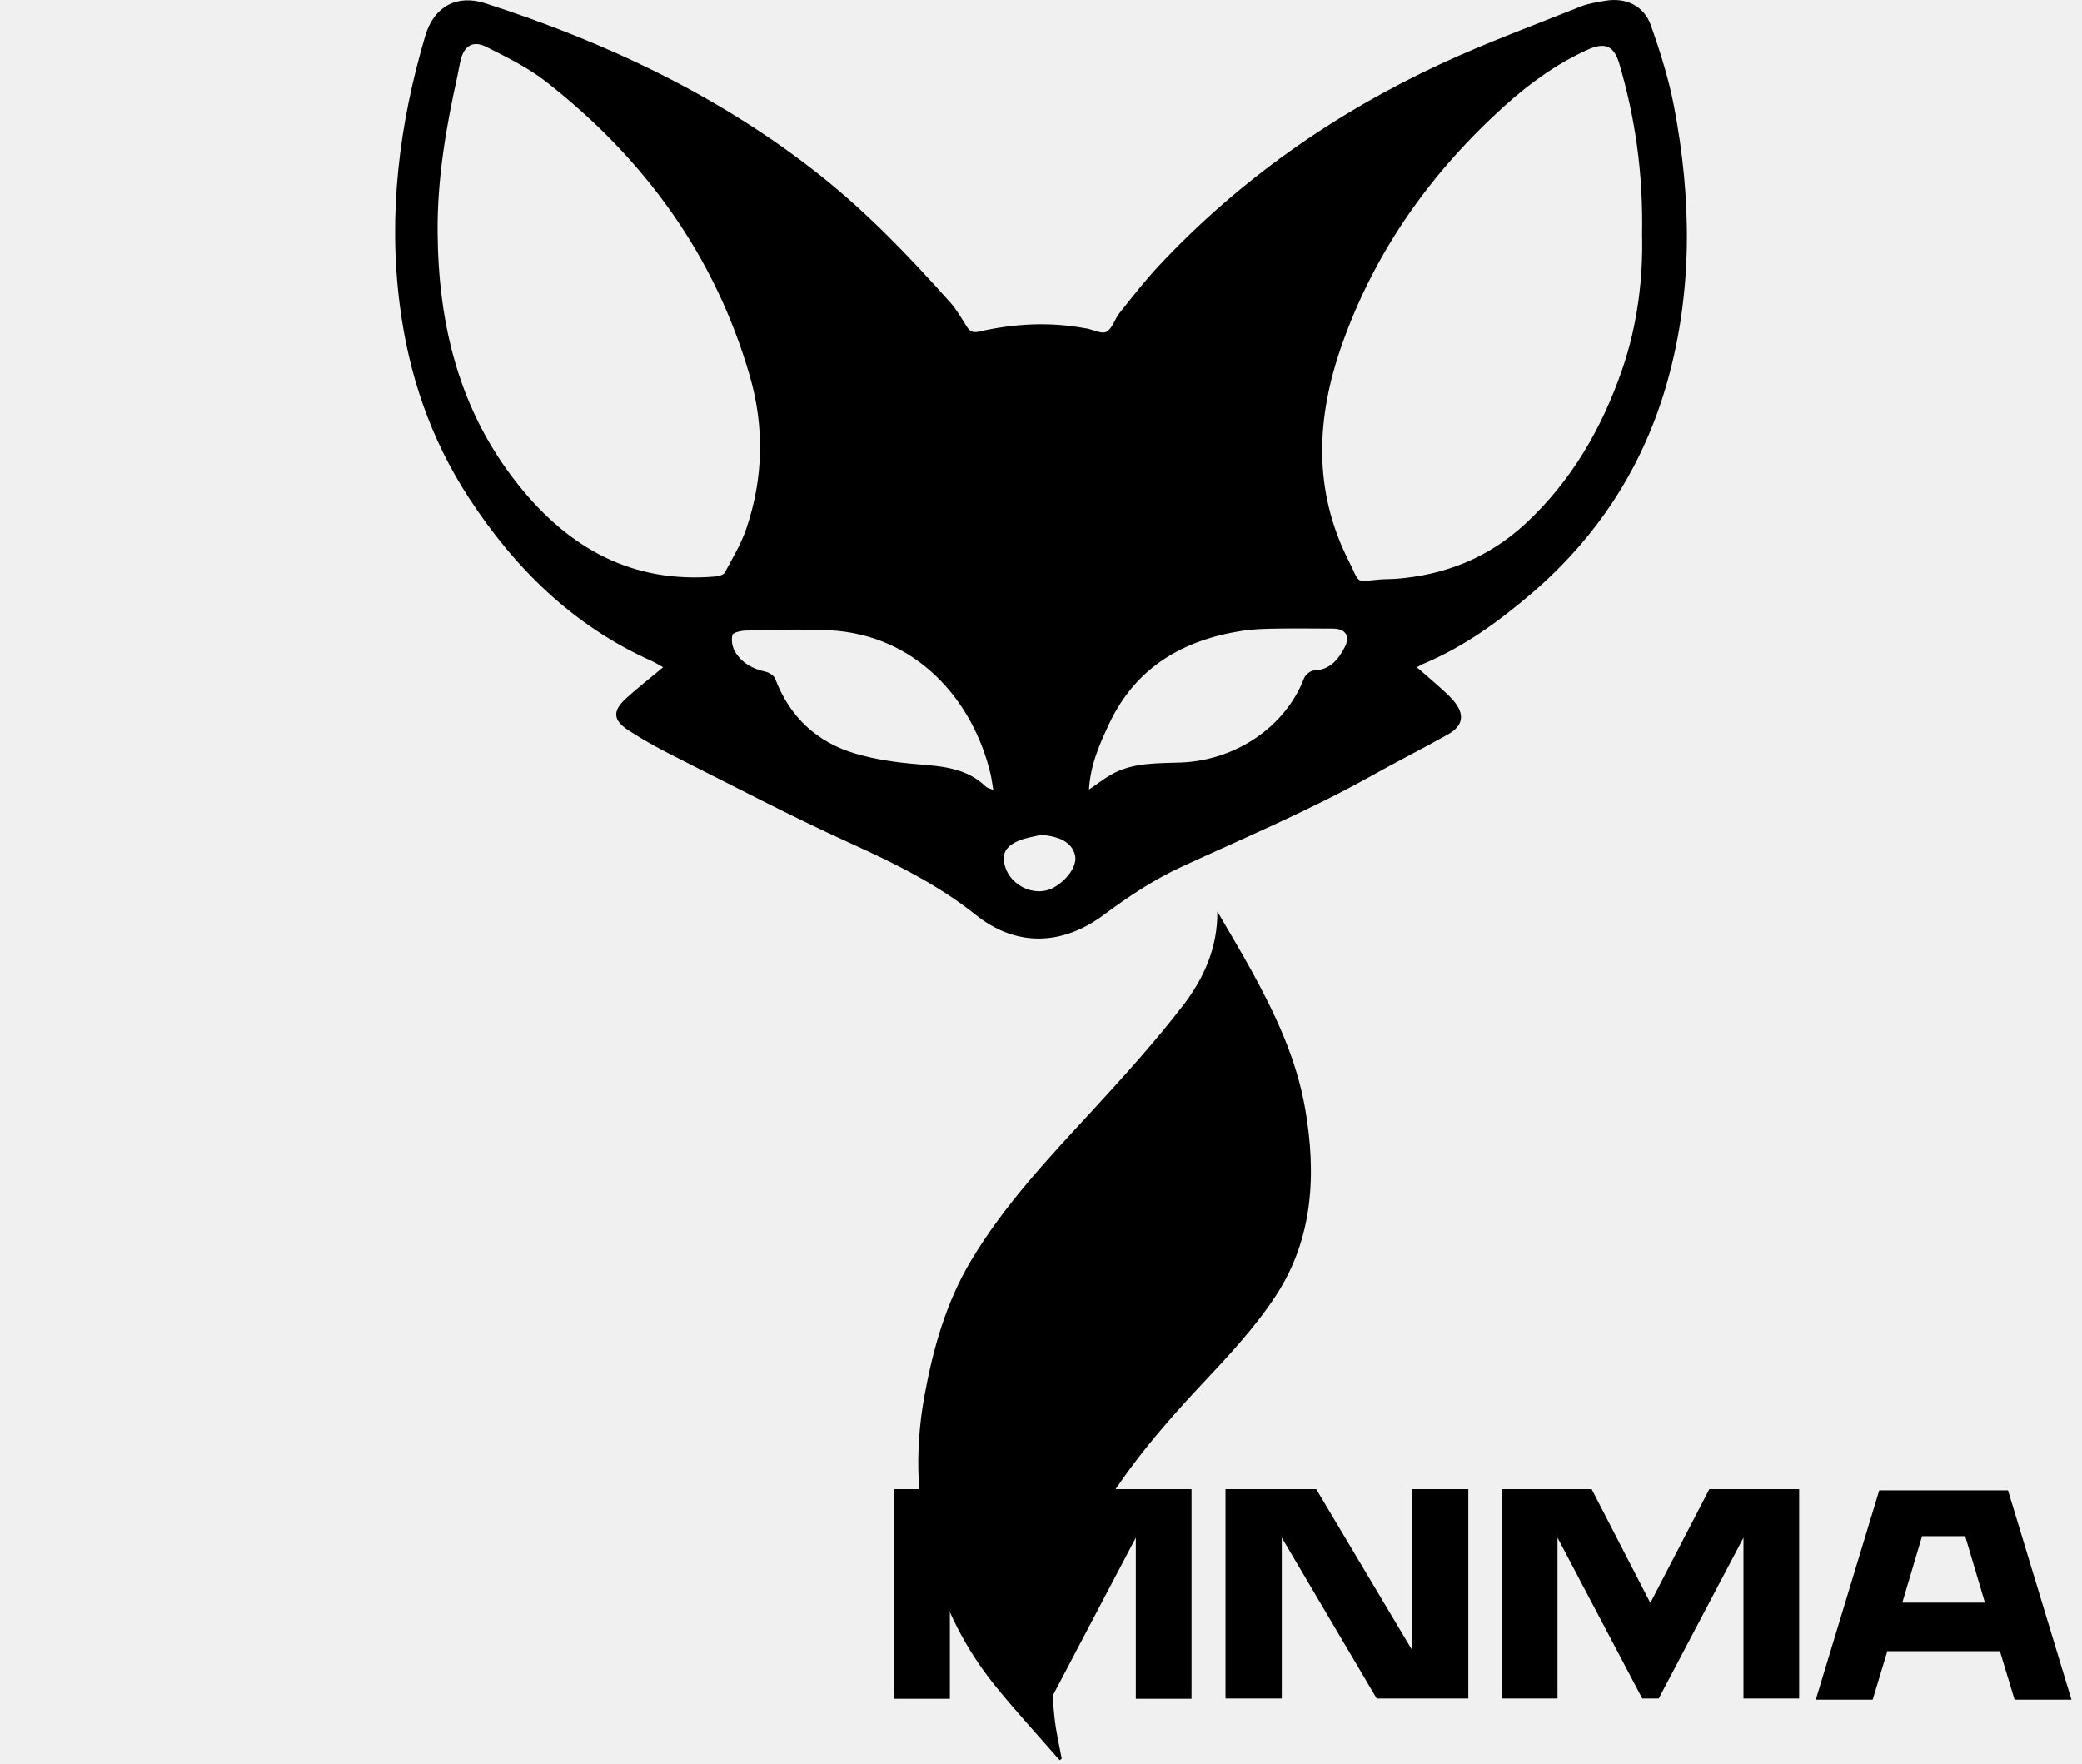
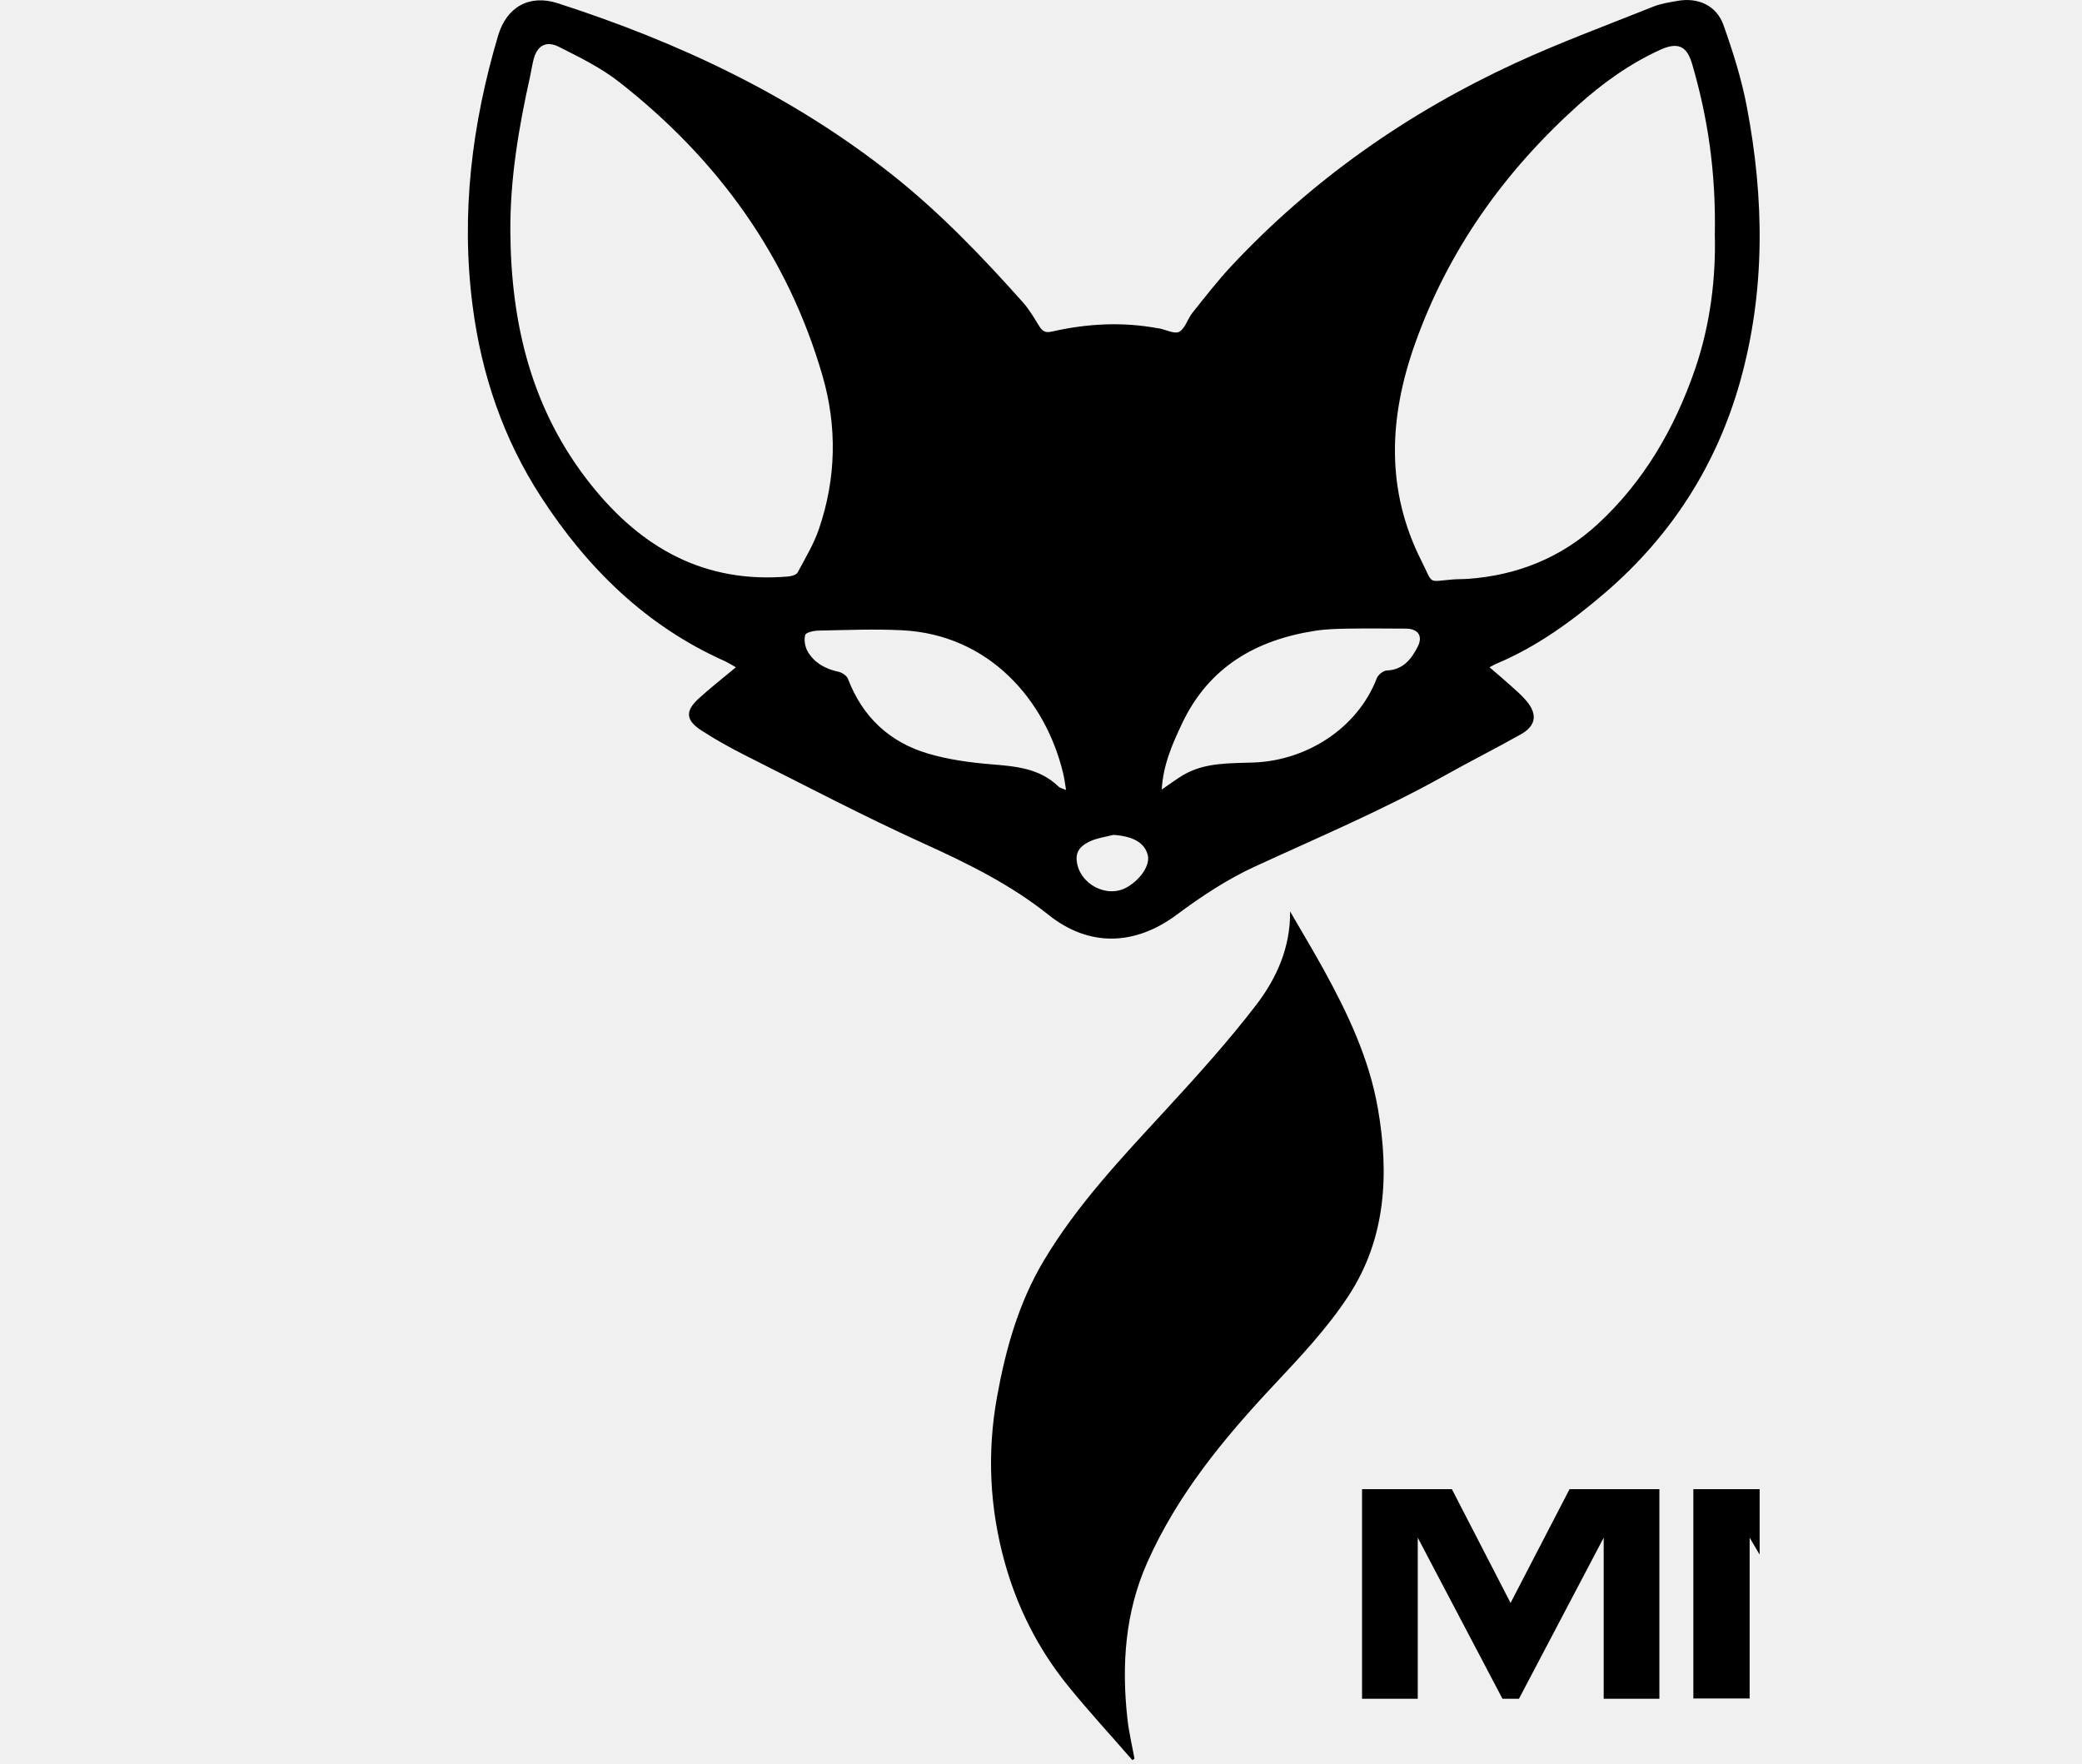
<svg xmlns="http://www.w3.org/2000/svg" width="445" height="377" viewBox="0 0 445 377" fill="none">
-   <g clip-path="url(#clip0_8_27)" transform="translate(84.45, 0)">
+   <g clip-path="url(#clip0_8_27)" transform="translate(100, 0)">
    <path d="M273.36 22.81C272.24 16.9 270.4 11.08 268.39 5.4C266.9 1.17 262.93 -0.61 258.54 0.19C256.82 0.5 255.04 0.75 253.44 1.39C243.48 5.38 233.38 9.09 223.65 13.59C200.81 24.16 180.49 38.39 163.24 56.8C160.26 59.99 157.58 63.46 154.85 66.87C153.82 68.17 153.33 70.18 152.05 70.9C151.07 71.45 149.24 70.48 147.78 70.19C147.71 70.17 147.62 70.19 147.55 70.17C139.92 68.74 132.33 69.15 124.81 70.87C123.42 71.19 122.79 70.78 122.13 69.71C121.03 67.96 119.99 66.13 118.62 64.6C109.98 54.91 101.02 45.55 90.81 37.44C69.37 20.43 45.07 9.04 19.21 0.69C13.18 -1.25 8.29 1.44 6.46 7.62C0.87 26.49 -1.53 45.67 1.01 65.33C2.91 80.08 7.59 93.82 15.7 106.3C25.58 121.48 38.09 133.77 54.85 141.27C55.69 141.65 56.47 142.16 57.29 142.61C54.54 144.91 51.86 146.99 49.36 149.27C46.42 151.93 46.54 153.93 49.91 156.11C52.9 158.05 56.04 159.8 59.23 161.41C71.88 167.76 84.42 174.37 97.3 180.21C106.77 184.51 115.97 189.02 124.13 195.54C132.79 202.45 142.61 202.13 151.53 195.48C156.74 191.6 162.27 187.94 168.15 185.23C181.73 178.98 195.5 173.16 208.59 165.86C214 162.83 219.55 160.03 224.96 157C228.31 155.14 228.7 152.69 226.23 149.77C225.21 148.56 223.98 147.52 222.81 146.46C221.46 145.24 220.06 144.07 218.37 142.61C219.09 142.23 219.41 142.03 219.76 141.88C228.45 138.24 235.92 132.81 243.05 126.7C257.25 114.5 266.93 99.36 271.94 81.5C277.36 62.16 277.11 42.44 273.36 22.81ZM68.47 123.21C50.69 124.73 37.19 117.23 26.32 103.6C13.62 87.68 9.21 69.27 9.08 49.43C9.01 38.22 10.87 27.27 13.29 16.38C13.54 15.22 13.72 14.04 14 12.88C14.74 9.81 16.64 8.59 19.48 10.02C23.93 12.26 28.51 14.51 32.4 17.57C53.32 33.97 68.35 54.61 75.8 80.31C78.94 91.14 78.74 102.19 75.07 112.96C73.96 116.24 72.13 119.28 70.48 122.35C70.21 122.86 69.18 123.15 68.47 123.21ZM126.26 168.12C122.17 164.14 116.99 163.77 111.68 163.33C107.21 162.96 102.66 162.33 98.37 161.06C90.13 158.63 84.35 153.23 81.24 145.08C80.98 144.4 79.98 143.74 79.22 143.57C76.43 142.97 74.08 141.7 72.64 139.25C72.06 138.26 71.81 136.78 72.1 135.71C72.24 135.17 73.93 134.79 74.92 134.77C80.88 134.66 86.86 134.4 92.8 134.7C111.43 135.63 123.51 149.65 127.25 165.34C127.5 166.39 127.62 167.46 127.86 168.84C127.08 168.5 126.57 168.42 126.26 168.12ZM140.99 189.56C136.69 192.15 130.64 188.98 130.13 183.94C129.89 181.66 131.38 180.55 133.02 179.79C134.56 179.08 136.33 178.86 137.99 178.43C142.18 178.72 144.67 180.11 145.32 182.76C145.83 184.83 143.94 187.79 140.99 189.56ZM203.01 138.23C201.64 140.9 199.87 143.18 196.38 143.3C195.64 143.33 194.56 144.22 194.27 144.96C190.15 155.64 179.34 162.5 168.08 162.96C162.94 163.17 157.68 162.88 152.98 165.59C151.43 166.49 150.01 167.6 148.31 168.75C148.59 163.49 150.59 158.98 152.68 154.56C158.38 142.56 168.47 136.74 181.17 134.8C183.51 134.44 185.92 134.39 188.3 134.35C192.35 134.29 196.4 134.33 200.46 134.35C203.08 134.35 204.2 135.92 203.01 138.23ZM262.27 78.97C257.92 91.57 251.38 102.87 241.56 111.95C233.8 119.13 224.37 122.96 213.77 123.71C212.66 123.79 211.54 123.76 210.43 123.85C205.02 124.31 206.39 124.96 203.83 119.91C196.13 104.7 196.87 89.21 202.39 73.61C209.5 53.52 221.48 36.73 237.25 22.53C242.54 17.77 248.27 13.66 254.77 10.68C258.49 8.97 260.51 9.69 261.66 13.64C265.01 25.07 266.77 36.75 266.52 50.11C266.75 59.01 265.66 69.16 262.27 78.97Z" fill="black" />
    <path d="M188.24 276.93C183.75 283.79 178 289.91 172.35 295.93C161.56 307.43 151.61 319.47 145.17 334.03C140.47 344.65 139.71 355.85 140.96 367.25C141.27 370.14 141.96 373 142.48 375.87C142.33 375.97 142.18 376.07 142.03 376.17C137.39 370.84 132.59 365.64 128.15 360.15C121.89 352.38 117.42 343.54 114.76 333.95C111.52 322.31 110.94 310.44 113.11 298.5C114.96 288.29 117.72 278.42 123.11 269.4C130.28 257.4 139.81 247.37 149.2 237.17C155.87 229.92 162.5 222.58 168.5 214.77C172.84 209.1 175.83 202.51 175.74 194.79C178.18 199 180.68 203.17 183.03 207.43C188.14 216.74 192.65 226.29 194.5 236.88C196.95 250.95 196.23 264.72 188.24 276.93Z" fill="black" />
+     <path d="M235.472 318.264H254.672V363.064H242.768V328.632L224.656 363.064H221.136L203.024 328.632V363.064H191.12V318.264H210.32L222.864 342.584L235.472 318.264ZM261.931 318.264H281.323L301.803 352.632V318.264H313.835V363H294.251L273.963 328.632V363H261.931V318.264ZM365.346 318.264H384.546V363H372.642V328.632L354.53 363H351.01L332.898 328.632V363H320.994V318.264H340.194L352.738 342.584L365.346 318.264ZM429.184 318.52L442.752 363.256H430.592L427.456 352.888H403.392L400.256 363.256H388.096L401.664 318.52H429.184ZM420.032 328.312H410.816L406.592 342.52H424.256L420.032 328.312Z" fill="black" />
  </g>
-   <path d="M235.472 318.264H254.672V363.064H242.768V328.632L224.656 363.064H221.136L203.024 328.632V363.064H191.12V318.264H210.32L222.864 342.584L235.472 318.264ZM261.931 318.264H281.323L301.803 352.632V318.264H313.835V363H294.251L273.963 328.632V363H261.931V318.264ZM365.346 318.264H384.546V363H372.642V328.632L354.53 363H351.01L332.898 328.632V363H320.994V318.264H340.194L352.738 342.584L365.346 318.264ZM429.184 318.52L442.752 363.256H430.592L427.456 352.888H403.392L400.256 363.256H388.096L401.664 318.52H429.184ZM420.032 328.312H410.816L406.592 342.52H424.256L420.032 328.312Z" fill="black" />
  <defs>
    <clipPath id="clip0_8_27">
      <rect width="276.1" height="376.17" fill="white" />
    </clipPath>
  </defs>
</svg>
